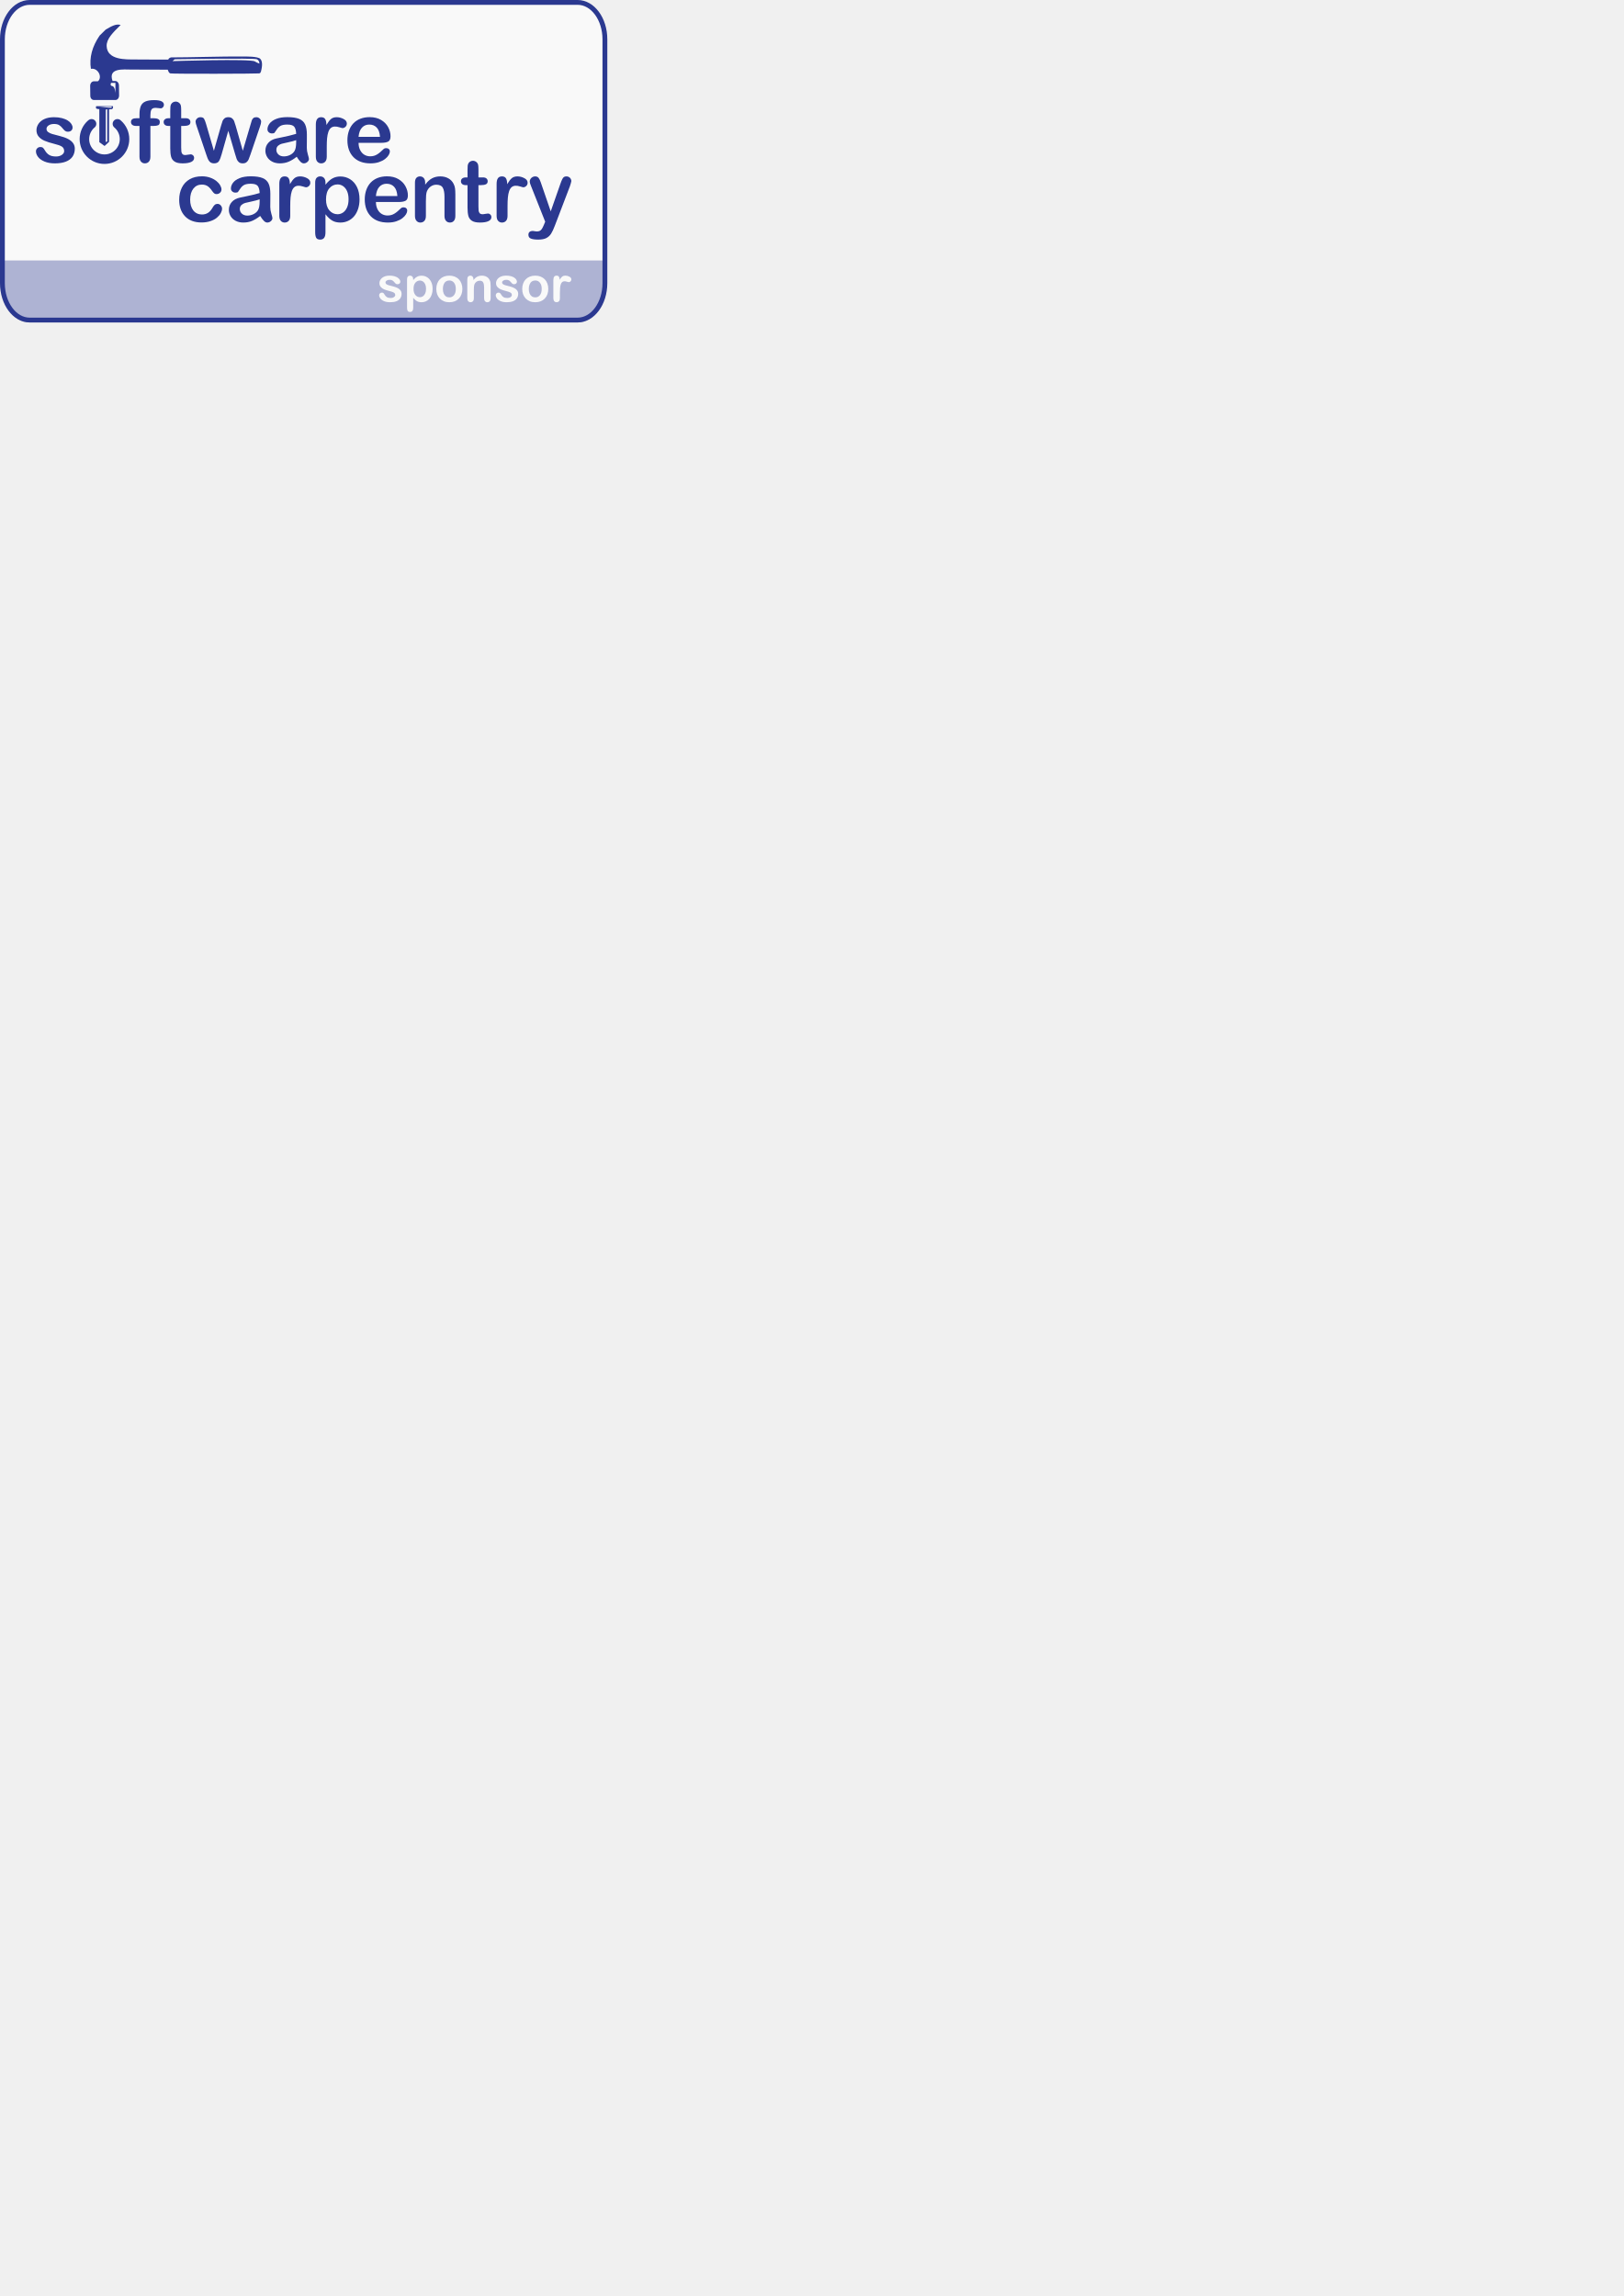
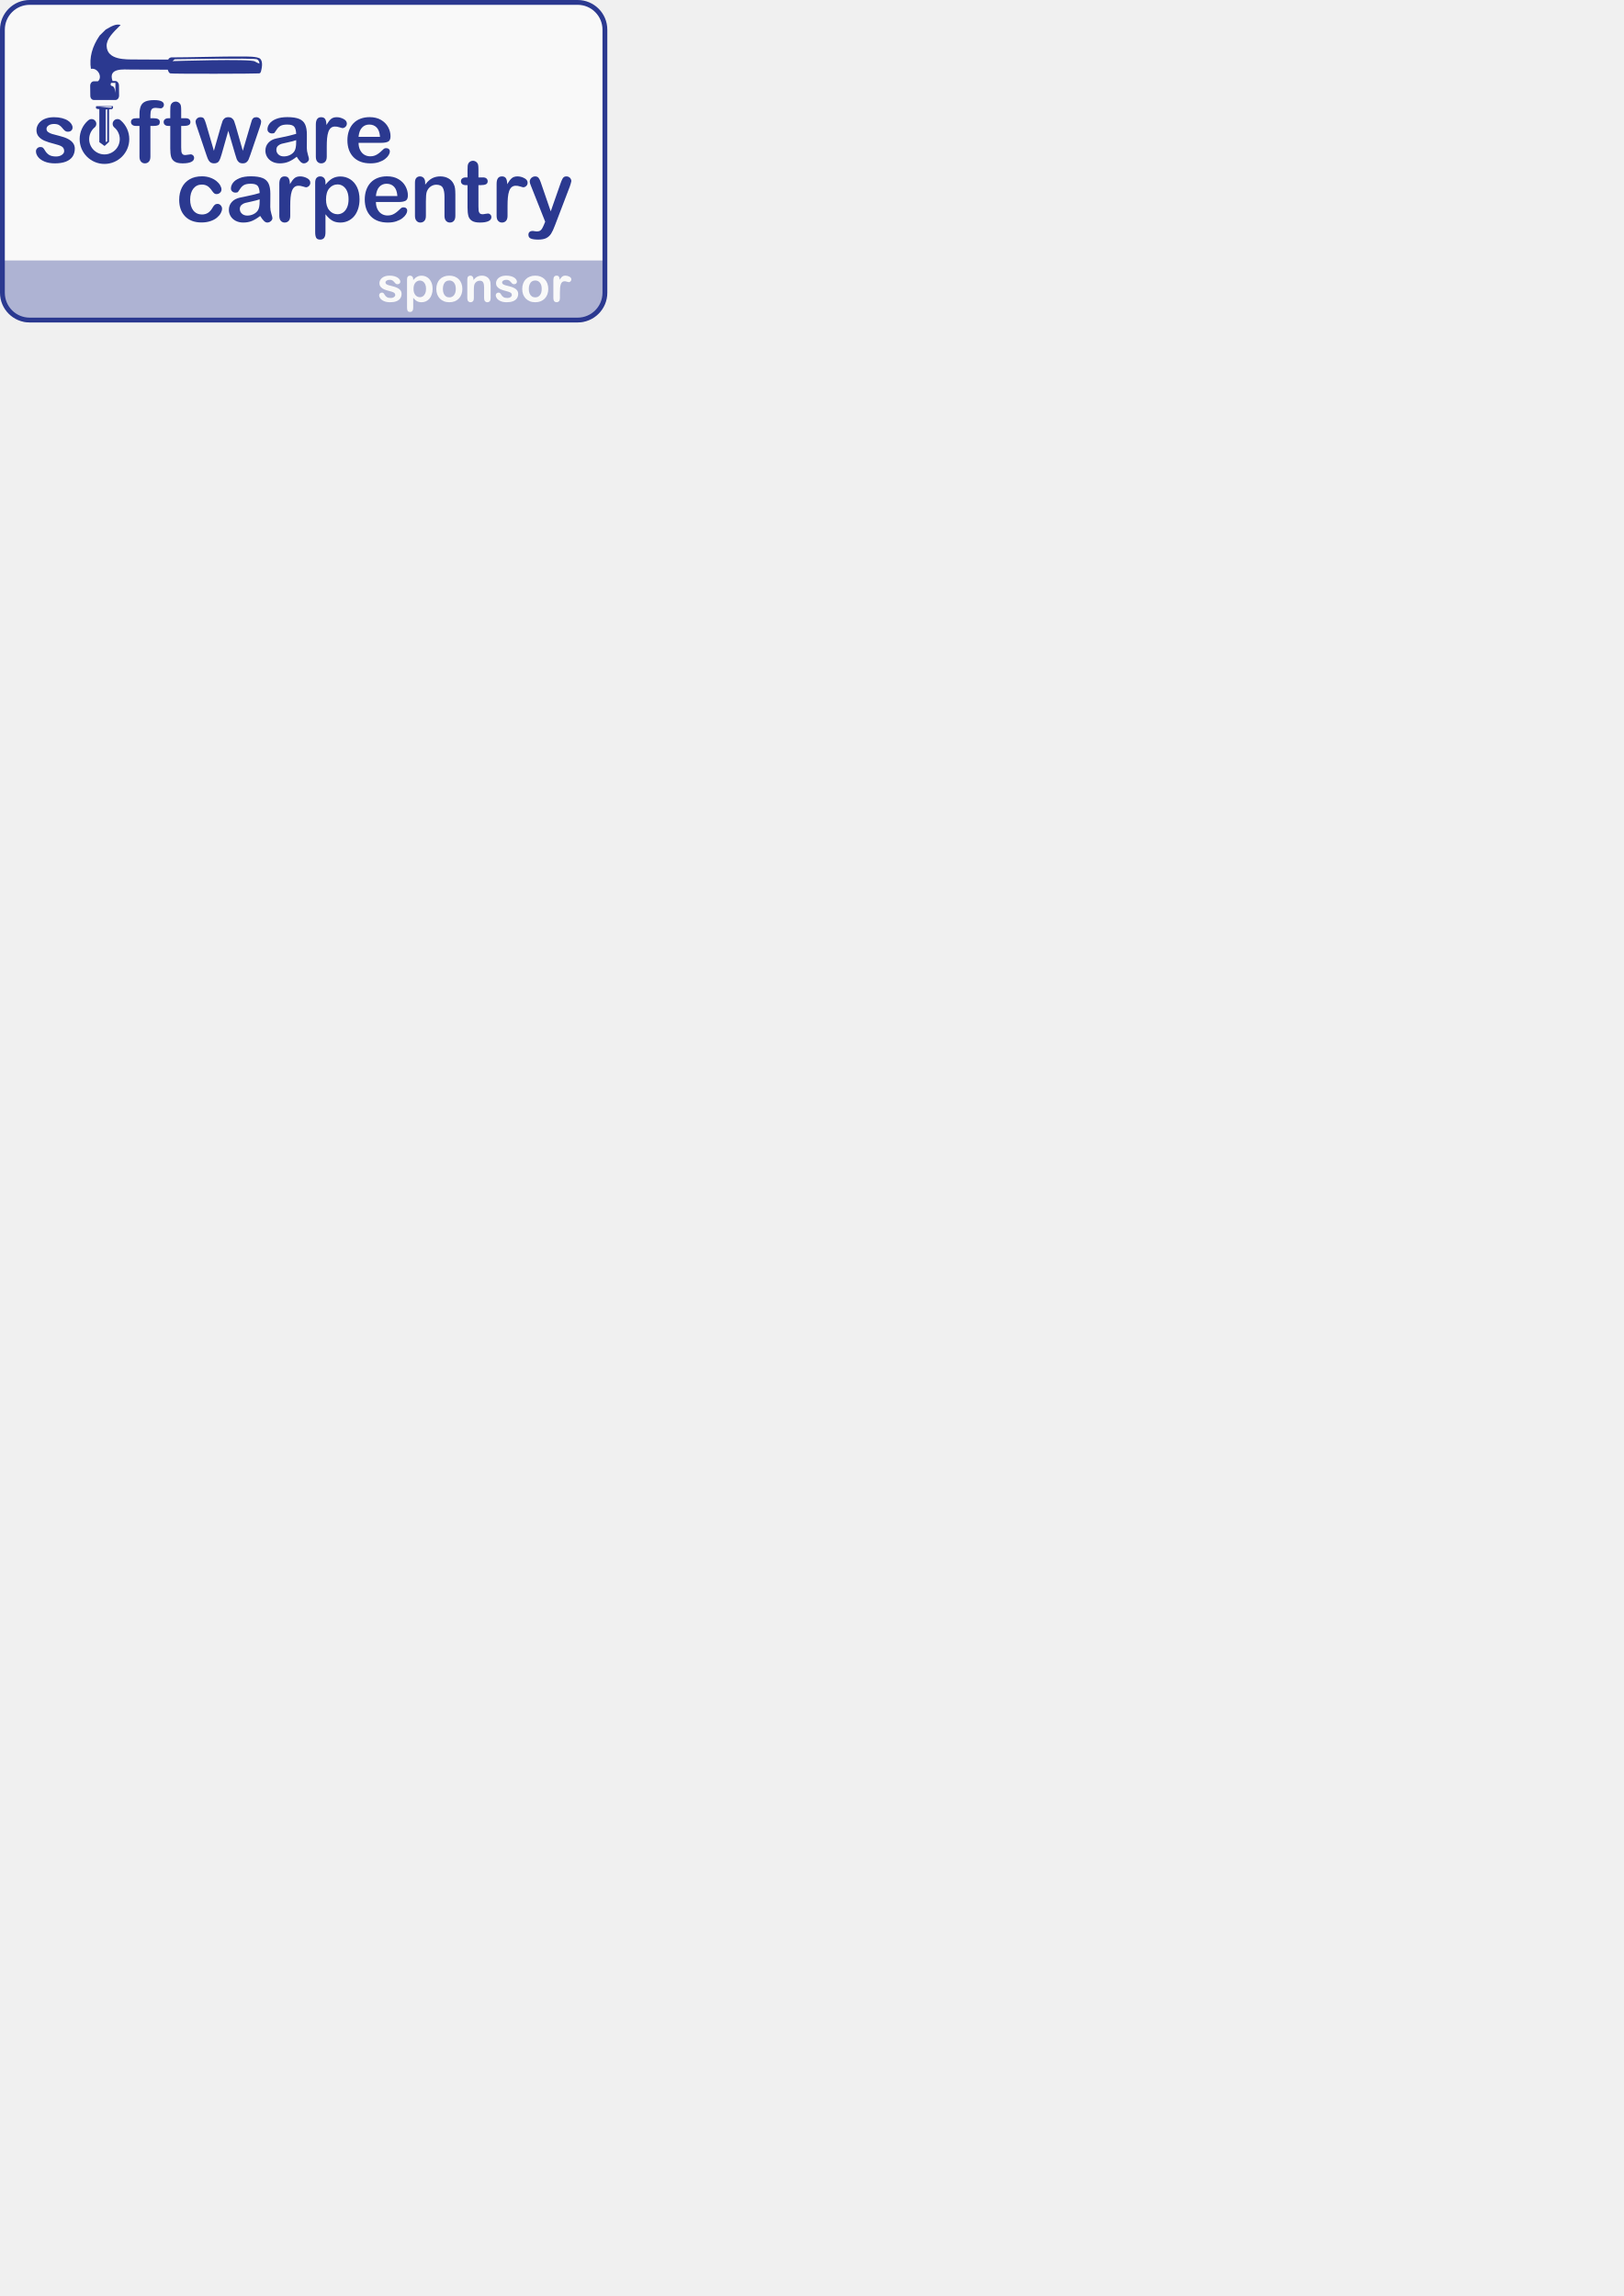
<svg xmlns="http://www.w3.org/2000/svg" width="210mm" height="297mm" viewBox="0 0 744.094 1052.362" id="svg3489" version="1.1">
  <defs id="defs3491">
    <clipPath clipPathUnits="userSpaceOnUse" id="clipPath4468">
      <rect ry="16.545" rx="12.5" y="31.191" x="2.053" height="142.446" width="276.125" id="rect4470" style="fill:#f9f9f9;fill-opacity:1;stroke:#2b3990;stroke-width:2.187;stroke-linejoin:round;stroke-miterlimit:4;stroke-dasharray:none;stroke-opacity:1" />
    </clipPath>
    <mask maskUnits="userSpaceOnUse" id="mask4199">
      <g id="g4201" transform="translate(0,-3.167791)">
        <rect style="fill:#ffffff;fill-opacity:1;stroke:none;stroke-width:2.481;stroke-miterlimit:4;stroke-dasharray:none" id="rect4203" width="275.831" height="29.519" x="1.24" y="118.281" />
        <g id="g4205" style="font-style:normal;font-weight:normal;font-size:22.5px;line-height:125%;font-family:Sans;letter-spacing:0px;word-spacing:0px;fill:#000000;fill-opacity:1;stroke:none;stroke-width:1px;stroke-linecap:butt;stroke-linejoin:miter;stroke-opacity:1">
          <path id="path4207" style="font-style:normal;font-variant:normal;font-weight:normal;font-stretch:normal;font-size:22.5px;font-family:'Arial Rounded MT Bold';-inkscape-font-specification:'Arial Rounded MT Bold, ';fill:#000000" d="m 184.038,134.61 q 0,1.241 -0.604,2.131 -0.604,0.879 -1.791,1.34 -1.176,0.45 -2.867,0.45 -1.615,0 -2.769,-0.494 -1.154,-0.494 -1.703,-1.23 -0.549,-0.747 -0.549,-1.494 0,-0.494 0.352,-0.846 0.352,-0.352 0.89,-0.352 0.472,0 0.725,0.231 0.253,0.231 0.483,0.648 0.461,0.802 1.099,1.198 0.648,0.396 1.758,0.396 0.901,0 1.472,-0.396 0.582,-0.406 0.582,-0.923 0,-0.791 -0.604,-1.154 -0.593,-0.363 -1.967,-0.692 -1.549,-0.385 -2.527,-0.802 -0.967,-0.428 -1.549,-1.121 -0.582,-0.692 -0.582,-1.703 0,-0.901 0.538,-1.703 0.538,-0.802 1.582,-1.274 1.055,-0.483 2.538,-0.483 1.165,0 2.087,0.242 0.934,0.242 1.549,0.648 0.626,0.406 0.945,0.901 0.33,0.494 0.33,0.967 0,0.516 -0.352,0.846 -0.341,0.33 -0.978,0.33 -0.461,0 -0.791,-0.264 -0.319,-0.264 -0.736,-0.791 -0.341,-0.439 -0.802,-0.703 -0.461,-0.264 -1.252,-0.264 -0.813,0 -1.351,0.352 -0.538,0.341 -0.538,0.857 0,0.472 0.396,0.78 0.396,0.297 1.066,0.494 0.67,0.198 1.846,0.483 1.395,0.341 2.274,0.813 0.89,0.472 1.34,1.121 0.461,0.637 0.461,1.461 z" />
          <path id="path4209" style="font-style:normal;font-variant:normal;font-weight:normal;font-stretch:normal;font-size:22.5px;font-family:'Arial Rounded MT Bold';-inkscape-font-specification:'Arial Rounded MT Bold, ';fill:#000000" d="m 189.366,128.019 0,0.363 q 0.846,-1.044 1.758,-1.527 0.912,-0.494 2.065,-0.494 1.384,0 2.549,0.714 1.165,0.714 1.835,2.087 0.681,1.373 0.681,3.252 0,1.384 -0.396,2.549 -0.385,1.154 -1.066,1.945 -0.681,0.78 -1.615,1.208 -0.923,0.417 -1.989,0.417 -1.285,0 -2.164,-0.516 -0.868,-0.516 -1.659,-1.516 l 0,4.504 q 0,1.978 -1.439,1.978 -0.846,0 -1.121,-0.516 -0.275,-0.505 -0.275,-1.483 l 0,-12.942 q 0,-0.857 0.374,-1.274 0.374,-0.428 1.022,-0.428 0.637,0 1.033,0.439 0.406,0.428 0.406,1.241 z m 5.878,4.362 q 0,-1.187 -0.363,-2.032 -0.363,-0.857 -1.011,-1.307 -0.637,-0.461 -1.417,-0.461 -1.241,0 -2.098,0.978 -0.846,0.978 -0.846,2.878 0,1.791 0.846,2.791 0.846,0.989 2.098,0.989 0.747,0 1.384,-0.428 0.637,-0.439 1.022,-1.307 0.385,-0.868 0.385,-2.098 z" />
          <path id="path4211" style="font-style:normal;font-variant:normal;font-weight:normal;font-stretch:normal;font-size:22.5px;font-family:'Arial Rounded MT Bold';-inkscape-font-specification:'Arial Rounded MT Bold, ';fill:#000000" d="m 211.888,132.435 q 0,1.34 -0.417,2.472 -0.417,1.132 -1.208,1.945 -0.791,0.813 -1.89,1.252 -1.099,0.428 -2.472,0.428 -1.362,0 -2.45,-0.439 -1.088,-0.439 -1.89,-1.252 -0.791,-0.824 -1.208,-1.934 -0.406,-1.121 -0.406,-2.472 0,-1.362 0.417,-2.494 0.417,-1.132 1.198,-1.934 0.78,-0.802 1.89,-1.23 1.11,-0.439 2.45,-0.439 1.362,0 2.472,0.439 1.11,0.439 1.901,1.252 0.791,0.813 1.198,1.934 0.417,1.121 0.417,2.472 z m -3.01,0 q 0,-1.835 -0.813,-2.856 -0.802,-1.022 -2.164,-1.022 -0.879,0 -1.549,0.461 -0.67,0.45 -1.033,1.34 -0.363,0.89 -0.363,2.076 0,1.176 0.352,2.054 0.363,0.879 1.022,1.351 0.67,0.461 1.571,0.461 1.362,0 2.164,-1.022 0.813,-1.033 0.813,-2.845 z" />
          <path id="path4213" style="font-style:normal;font-variant:normal;font-weight:normal;font-stretch:normal;font-size:22.5px;font-family:'Arial Rounded MT Bold';-inkscape-font-specification:'Arial Rounded MT Bold, ';fill:#000000" d="m 216.964,127.997 0,0.363 q 0.791,-1.044 1.725,-1.527 0.945,-0.494 2.164,-0.494 1.187,0 2.12,0.516 0.934,0.516 1.395,1.461 0.297,0.549 0.385,1.187 0.088,0.637 0.088,1.626 l 0,5.581 q 0,0.901 -0.417,1.362 -0.406,0.461 -1.066,0.461 -0.67,0 -1.088,-0.472 -0.417,-0.472 -0.417,-1.351 l 0,-4.999 q 0,-1.483 -0.417,-2.263 -0.406,-0.791 -1.637,-0.791 -0.802,0 -1.461,0.483 -0.659,0.472 -0.967,1.307 -0.22,0.67 -0.22,2.505 l 0,3.757 q 0,0.912 -0.428,1.373 -0.417,0.45 -1.088,0.45 -0.648,0 -1.066,-0.472 -0.417,-0.472 -0.417,-1.351 l 0,-8.668 q 0,-0.857 0.374,-1.274 0.374,-0.428 1.022,-0.428 0.396,0 0.714,0.187 0.319,0.187 0.505,0.56 0.198,0.374 0.198,0.912 z" />
          <path id="path4215" style="font-style:normal;font-variant:normal;font-weight:normal;font-stretch:normal;font-size:22.5px;font-family:'Arial Rounded MT Bold';-inkscape-font-specification:'Arial Rounded MT Bold, ';fill:#000000" d="m 237.475,134.61 q 0,1.241 -0.604,2.131 -0.604,0.879 -1.791,1.34 -1.176,0.45 -2.867,0.45 -1.615,0 -2.769,-0.494 -1.154,-0.494 -1.703,-1.23 -0.549,-0.747 -0.549,-1.494 0,-0.494 0.352,-0.846 0.352,-0.352 0.89,-0.352 0.472,0 0.725,0.231 0.253,0.231 0.483,0.648 0.461,0.802 1.099,1.198 0.648,0.396 1.758,0.396 0.901,0 1.472,-0.396 0.582,-0.406 0.582,-0.923 0,-0.791 -0.604,-1.154 -0.593,-0.363 -1.967,-0.692 -1.549,-0.385 -2.527,-0.802 -0.967,-0.428 -1.549,-1.121 -0.582,-0.692 -0.582,-1.703 0,-0.901 0.538,-1.703 0.538,-0.802 1.582,-1.274 1.055,-0.483 2.538,-0.483 1.165,0 2.087,0.242 0.934,0.242 1.549,0.648 0.626,0.406 0.945,0.901 0.33,0.494 0.33,0.967 0,0.516 -0.352,0.846 -0.341,0.33 -0.978,0.33 -0.461,0 -0.791,-0.264 -0.319,-0.264 -0.736,-0.791 -0.341,-0.439 -0.802,-0.703 -0.461,-0.264 -1.252,-0.264 -0.813,0 -1.351,0.352 -0.538,0.341 -0.538,0.857 0,0.472 0.396,0.78 0.396,0.297 1.066,0.494 0.67,0.198 1.846,0.483 1.395,0.341 2.274,0.813 0.89,0.472 1.34,1.121 0.461,0.637 0.461,1.461 z" />
          <path id="path4217" style="font-style:normal;font-variant:normal;font-weight:normal;font-stretch:normal;font-size:22.5px;font-family:'Arial Rounded MT Bold';-inkscape-font-specification:'Arial Rounded MT Bold, ';fill:#000000" d="m 251.263,132.435 q 0,1.34 -0.417,2.472 -0.417,1.132 -1.208,1.945 -0.791,0.813 -1.89,1.252 -1.099,0.428 -2.472,0.428 -1.362,0 -2.45,-0.439 -1.088,-0.439 -1.89,-1.252 -0.791,-0.824 -1.208,-1.934 -0.406,-1.121 -0.406,-2.472 0,-1.362 0.417,-2.494 0.417,-1.132 1.198,-1.934 0.78,-0.802 1.89,-1.23 1.11,-0.439 2.45,-0.439 1.362,0 2.472,0.439 1.11,0.439 1.901,1.252 0.791,0.813 1.198,1.934 0.417,1.121 0.417,2.472 z m -3.01,0 q 0,-1.835 -0.813,-2.856 -0.802,-1.022 -2.164,-1.022 -0.879,0 -1.549,0.461 -0.67,0.45 -1.033,1.34 -0.363,0.89 -0.363,2.076 0,1.176 0.352,2.054 0.363,0.879 1.022,1.351 0.67,0.461 1.571,0.461 1.362,0 2.164,-1.022 0.813,-1.033 0.813,-2.845 z" />
          <path id="path4219" style="font-style:normal;font-variant:normal;font-weight:normal;font-stretch:normal;font-size:22.5px;font-family:'Arial Rounded MT Bold';-inkscape-font-specification:'Arial Rounded MT Bold, ';fill:#000000" d="m 256.591,134.204 0,2.505 q 0,0.912 -0.428,1.373 -0.428,0.45 -1.088,0.45 -0.648,0 -1.066,-0.461 -0.417,-0.461 -0.417,-1.362 l 0,-8.35 q 0,-2.021 1.461,-2.021 0.747,0 1.077,0.472 0.33,0.472 0.363,1.395 0.538,-0.923 1.099,-1.395 0.571,-0.472 1.516,-0.472 0.945,0 1.835,0.472 0.89,0.472 0.89,1.252 0,0.549 -0.385,0.912 -0.374,0.352 -0.813,0.352 -0.165,0 -0.802,-0.198 -0.626,-0.209 -1.11,-0.209 -0.659,0 -1.077,0.352 -0.417,0.341 -0.648,1.022 -0.231,0.681 -0.319,1.626 -0.088,0.934 -0.088,2.285 z" />
        </g>
      </g>
    </mask>
  </defs>
  <g id="layer1">
-     <rect style="fill:#f9f9f9;fill-opacity:1;stroke:#2b3990;stroke-width:2.211;stroke-linejoin:round;stroke-miterlimit:4;stroke-dasharray:none;stroke-opacity:1" id="rect4560" width="276.101" height="145.59" x="1.105" y="1.105" rx="12.499" ry="16.91" />
+     <rect style="fill:#f9f9f9;fill-opacity:1;stroke:#2b3990;stroke-width:2.211;stroke-linejoin:round;stroke-miterlimit:4;stroke-dasharray:none;stroke-opacity:1" id="rect4560" width="276.101" height="145.59" x="1.105" y="1.105" rx="12.499" ry="12.5" />
    <g style="display:inline" transform="translate(-196.3498,-471.7872)" id="g3735">
      <path id="path3590" d="m 315.665,498.79 c -1.129,-1.229 -6.771,-1.1 -8.352,-1.115 -8.545,-0.075 -24.551,0.433 -32.525,0.419 -0.321,0 -1.429,0.542 -1.248,0.991 -5.668,0.001 -8.691,0.019 -15.544,-0.042 -3.702,-0.038 -12.561,0.405 -12.774,-6.146 -0.11,-3.271 2.878,-6.179 6.424,-9.679 -2.26,-0.697 -4.542,0.827 -6.821,2.101 -1.118,1.097 -1.873,1.838 -2.808,2.757 -3.465,5.07 -4.816,10.157 -4.001,15.266 3.125,-0.6 5.449,3.678 3.251,5.694 l -1.955,0.027 c -0.921,0.012 -1.656,0.958 -1.637,2.109 l 0.06,4.541 c 0.02,1.15 0.779,1.922 1.702,1.908 l 9.851,0 c 0.924,-0.01 1.656,-0.959 1.637,-2.107 l -0.062,-4.542 c -0.016,-1.152 -0.781,-2.074 -1.698,-2.058 l -1.234,0.019 c -2.169,-6.113 4.825,-5.302 8.785,-5.263 7.448,0.065 9.92,0.043 16.473,0.049 0.377,0.451 0.193,1.286 1.226,1.711 0.636,0.268 40.016,0.175 40.726,0 0.709,-0.166 0.52,-0.504 0.779,-0.762 0.332,-1.367 1.098,-4.401 -0.255,-5.878 z m -66.423,10.998 0,4.796 c 0,0 -0.134,-3.128 -1.422,-3.335 -1.289,-0.21 -0.56,-1.461 -0.56,-1.461 l 1.982,0 z m 65.979,-8.858 c 0,0 -1.146,-0.39 -2.086,-0.994 -2.019,-1.292 -37.732,-0.134 -37.732,-0.134 l 1.017,-0.853 c 0,0 36.401,-0.626 37.655,0 1.25,0.626 1.146,1.981 1.146,1.981 z" style="clip-rule:evenodd;fill:#2b3990;fill-rule:evenodd" />
      <g transform="translate(-193.0645,256.8147)" id="g3695">
        <path style="fill:#2b3990" d="m 422.657,286.751 c 0.688,-1.008 1.038,-2.24 1.038,-3.661 0,-0.93 -0.264,-1.772 -0.778,-2.499 -0.517,-0.731 -1.296,-1.376 -2.306,-1.916 -1.027,-0.547 -2.366,-1.025 -3.977,-1.418 -1.402,-0.34 -2.463,-0.62 -3.246,-0.848 -0.799,-0.238 -1.44,-0.543 -1.915,-0.904 -0.492,-0.375 -0.744,-0.868 -0.744,-1.461 0,-0.651 0.339,-1.197 1.007,-1.625 0.645,-0.417 1.467,-0.626 2.441,-0.626 0.943,0 1.707,0.162 2.262,0.481 0.554,0.313 1.04,0.742 1.45,1.267 0.479,0.606 0.911,1.065 1.28,1.37 0.354,0.286 0.793,0.431 1.297,0.431 0.709,0 1.26,-0.181 1.637,-0.542 0.383,-0.364 0.567,-0.817 0.567,-1.394 0,-0.523 -0.184,-1.069 -0.546,-1.626 -0.368,-0.558 -0.913,-1.079 -1.623,-1.542 -0.714,-0.468 -1.615,-0.844 -2.681,-1.121 -1.073,-0.281 -2.301,-0.422 -3.644,-0.422 -1.713,0 -3.191,0.279 -4.393,0.827 -1.199,0.547 -2.121,1.288 -2.735,2.204 -0.612,0.913 -0.921,1.894 -0.921,2.916 0,1.15 0.333,2.125 0.992,2.91 0.663,0.789 1.564,1.434 2.682,1.922 1.128,0.49 2.613,0.965 4.407,1.41 1.609,0.387 2.787,0.8 3.499,1.231 0.738,0.448 1.114,1.166 1.114,2.137 0,0.647 -0.36,1.226 -1.069,1.716 -0.691,0.482 -1.59,0.729 -2.67,0.729 -1.318,0 -2.376,-0.243 -3.145,-0.714 -0.768,-0.47 -1.434,-1.195 -1.985,-2.146 -0.259,-0.476 -0.538,-0.851 -0.821,-1.108 -0.27,-0.247 -0.666,-0.371 -1.188,-0.371 -0.6,0 -1.082,0.19 -1.469,0.577 -0.392,0.391 -0.58,0.848 -0.58,1.394 0,0.845 0.316,1.697 0.938,2.537 0.627,0.843 1.615,1.559 2.938,2.128 1.33,0.571 2.949,0.857 4.811,0.857 1.955,0 3.637,-0.266 5,-0.791 1.35,-0.523 2.384,-1.298 3.076,-2.309 z" id="path3697" />
        <path style="fill:#2b3990" d="m 460.055,260.862 c -1.709,0 -3.071,0.221 -4.049,0.654 -0.961,0.429 -1.654,1.121 -2.057,2.054 -0.406,0.951 -0.615,2.254 -0.615,3.876 l 0,1.713 -1.384,0 c -1.692,0 -2.513,0.574 -2.513,1.759 0,0.529 0.191,0.947 0.59,1.28 0.398,0.331 0.98,0.5 1.73,0.5 l 1.576,0 0,14.079 c 0,1.006 0.239,1.775 0.709,2.294 0.475,0.525 1.053,0.776 1.767,0.776 0.739,0 1.354,-0.258 1.823,-0.776 0.469,-0.519 0.709,-1.292 0.709,-2.294 l 0,-14.079 1.422,0 c 0.916,0 1.642,-0.116 2.158,-0.338 0.485,-0.209 0.722,-0.708 0.722,-1.521 0,-1.13 -0.942,-1.68 -2.88,-1.68 l -1.422,0 0,-1.386 c 0,-1.056 0.141,-1.883 0.416,-2.461 0.293,-0.603 0.95,-0.911 1.951,-0.911 0.353,0 0.789,0.042 1.294,0.117 0.493,0.076 0.843,0.114 1.04,0.114 0.403,0 0.745,-0.156 1.044,-0.481 0.302,-0.324 0.448,-0.703 0.448,-1.164 0.001,-1.411 -1.507,-2.125 -4.479,-2.125 z" id="path3699" />
        <path style="fill:#2b3990" d="m 478.371,287.357 c 0,-0.465 -0.161,-0.859 -0.475,-1.176 -0.318,-0.314 -0.664,-0.47 -1.057,-0.47 -0.283,0 -0.688,0.054 -1.207,0.159 -0.535,0.114 -0.967,0.171 -1.282,0.171 -0.601,0 -1.046,-0.159 -1.319,-0.457 -0.269,-0.299 -0.435,-0.687 -0.496,-1.156 -0.061,-0.445 -0.088,-1.089 -0.088,-1.915 l 0,-9.815 1.113,0 c 1.019,0 1.809,-0.138 2.344,-0.411 0.516,-0.26 0.768,-0.708 0.768,-1.369 0,-0.512 -0.184,-0.936 -0.546,-1.263 -0.366,-0.331 -0.909,-0.497 -1.62,-0.497 l -2.059,0 0,-3.72 c 0,-0.876 -0.048,-1.561 -0.143,-2.032 -0.09,-0.455 -0.301,-0.835 -0.646,-1.154 -0.514,-0.477 -1.094,-0.718 -1.725,-0.718 -0.448,0 -0.862,0.107 -1.227,0.32 -0.364,0.213 -0.647,0.491 -0.843,0.831 -0.194,0.331 -0.316,0.73 -0.356,1.19 -0.048,0.476 -0.068,1.147 -0.068,1.984 l 0,3.298 -0.709,0 c -0.761,0 -1.348,0.166 -1.74,0.497 -0.389,0.33 -0.579,0.746 -0.579,1.263 0,0.518 0.181,0.935 0.555,1.273 0.372,0.333 0.925,0.506 1.649,0.506 l 0.824,0 0,10.241 c 0,1.613 0.131,2.92 0.39,3.882 0.255,0.94 0.798,1.686 1.617,2.219 0.825,0.54 2.059,0.808 3.671,0.808 1.708,0 3.033,-0.223 3.936,-0.66 0.887,-0.427 1.318,-1.027 1.318,-1.829 z" id="path3701" />
        <path style="fill:#2b3990" d="m 504.193,285.788 4.305,-12.617 c 0.391,-1.073 0.59,-1.886 0.59,-2.406 0,-0.554 -0.221,-1.04 -0.653,-1.451 -0.438,-0.408 -0.96,-0.62 -1.55,-0.62 -0.596,0 -1.057,0.133 -1.364,0.401 -0.316,0.275 -0.542,0.596 -0.677,0.951 -0.139,0.368 -0.325,0.988 -0.555,1.833 l -3.602,12.199 -3.248,-11.369 c -0.32,-1.093 -0.571,-1.861 -0.748,-2.296 -0.171,-0.419 -0.472,-0.815 -0.898,-1.184 -0.417,-0.356 -1.01,-0.537 -1.758,-0.537 -0.736,0 -1.324,0.181 -1.74,0.537 -0.427,0.369 -0.718,0.752 -0.869,1.146 -0.161,0.411 -0.407,1.198 -0.74,2.333 l -3.25,11.372 -3.559,-12.201 c -0.344,-1.181 -0.668,-2.024 -0.971,-2.506 -0.282,-0.451 -0.842,-0.681 -1.663,-0.681 -0.617,0 -1.145,0.216 -1.569,0.638 -0.427,0.429 -0.636,0.896 -0.636,1.434 0,0.434 0.212,1.244 0.628,2.406 l 4.266,12.619 c 0.116,0.334 0.275,0.785 0.48,1.356 0.203,0.563 0.438,1.055 0.701,1.459 0.259,0.399 0.584,0.71 0.969,0.923 0.385,0.215 0.858,0.319 1.411,0.319 1.078,0 1.839,-0.343 2.263,-1.026 0.441,-0.715 0.859,-1.79 1.24,-3.197 l 3.037,-10.699 3.136,10.696 c 0.253,0.918 0.494,1.672 0.71,2.248 0.211,0.556 0.537,1.032 0.978,1.413 0.431,0.378 1.034,0.565 1.795,0.565 0.736,0 1.321,-0.175 1.74,-0.53 0.423,-0.356 0.739,-0.767 0.938,-1.226 0.203,-0.467 0.494,-1.242 0.863,-2.302 z" id="path3703" />
        <path style="fill:#2b3990" d="m 530.508,285.803 c -0.33,-1.084 -0.498,-2.135 -0.498,-3.137 0.012,-1.054 0.021,-2.015 0.028,-2.873 0.007,-0.864 0.01,-1.91 0.01,-3.145 0,-1.925 -0.27,-3.491 -0.809,-4.653 -0.53,-1.148 -1.451,-1.997 -2.739,-2.532 -1.299,-0.534 -3.12,-0.806 -5.408,-0.806 -2.047,0 -3.776,0.28 -5.142,0.837 -1.363,0.555 -2.374,1.27 -3.012,2.12 -0.637,0.847 -0.958,1.729 -0.958,2.622 0,0.559 0.197,1 0.602,1.358 0.402,0.357 0.891,0.536 1.447,0.536 0.614,0 1.012,-0.103 1.184,-0.309 0.194,-0.235 0.537,-0.725 1.014,-1.463 0.492,-0.76 1.094,-1.34 1.781,-1.721 0.693,-0.381 1.732,-0.575 3.084,-0.575 1.59,0 2.66,0.346 3.181,1.024 0.509,0.668 0.8,1.721 0.865,3.129 l 0.005,0.104 -0.1,0.029 c -1.078,0.313 -2.115,0.589 -3.082,0.822 -0.941,0.224 -2.088,0.476 -3.409,0.743 -1.399,0.286 -2.167,0.448 -2.486,0.521 -1.562,0.336 -2.804,1.013 -3.694,2.005 -0.887,0.986 -1.338,2.198 -1.338,3.6 0,1.037 0.273,2.013 0.812,2.904 0.537,0.889 1.314,1.603 2.312,2.119 0.999,0.523 2.179,0.786 3.501,0.786 1.453,0 2.785,-0.245 3.951,-0.73 1.178,-0.492 2.41,-1.235 3.665,-2.209 l 0.115,-0.092 0.077,0.124 c 0.581,0.949 1.139,1.684 1.657,2.182 0.499,0.481 1.007,0.726 1.51,0.726 0.606,0 1.159,-0.211 1.643,-0.634 0.482,-0.419 0.718,-0.871 0.718,-1.376 -10e-4,-0.297 -0.164,-0.978 -0.487,-2.036 z m -5.37,-5.662 c 0,1.841 -0.246,3.189 -0.731,4.002 -0.422,0.736 -1.092,1.346 -1.992,1.814 -0.895,0.465 -1.886,0.699 -2.943,0.699 -1.006,0 -1.834,-0.293 -2.461,-0.874 -0.631,-0.583 -0.949,-1.3 -0.949,-2.129 0,-0.809 0.275,-1.451 0.818,-1.906 0.527,-0.439 1.088,-0.741 1.672,-0.89 0.564,-0.152 1.595,-0.382 3.064,-0.699 1.464,-0.314 2.591,-0.613 3.348,-0.894 l 0.175,-0.065 0,0.942 z" id="path3705" />
        <path style="fill:#2b3990" d="m 546.867,269.51 c -1.017,-0.543 -2.082,-0.816 -3.161,-0.816 -1.069,0 -1.934,0.27 -2.569,0.799 -0.648,0.544 -1.29,1.357 -1.91,2.418 l -0.225,0.387 -0.018,-0.448 c -0.037,-1.051 -0.243,-1.851 -0.612,-2.379 -0.358,-0.517 -0.96,-0.777 -1.786,-0.777 -1.639,0 -2.435,1.118 -2.435,3.422 l 0,14.662 c 0,1.016 0.237,1.791 0.702,2.305 0.458,0.508 1.055,0.766 1.773,0.766 0.73,0 1.34,-0.254 1.814,-0.759 0.477,-0.505 0.719,-1.281 0.719,-2.312 l 0,-4.399 c 0,-1.581 0.051,-2.938 0.15,-4.037 0.106,-1.101 0.295,-2.065 0.57,-2.875 0.275,-0.815 0.671,-1.443 1.178,-1.862 0.879,-0.729 2.176,-0.851 3.973,-0.274 0.902,0.291 1.236,0.354 1.358,0.354 0.478,0 0.93,-0.201 1.349,-0.594 0.42,-0.396 0.623,-0.884 0.623,-1.495 10e-4,-0.872 -0.485,-1.553 -1.493,-2.086 z" id="path3707" />
        <path style="fill:#2b3990" d="m 567.531,286.046 c 0.359,-0.614 0.541,-1.158 0.541,-1.605 0,-0.504 -0.148,-0.882 -0.457,-1.152 -0.307,-0.275 -0.721,-0.416 -1.226,-0.416 -0.468,0 -0.827,0.108 -1.072,0.319 -0.664,0.623 -1.19,1.103 -1.601,1.465 -0.411,0.362 -0.871,0.703 -1.365,1.026 -0.498,0.317 -1.02,0.558 -1.551,0.708 -0.528,0.151 -1.119,0.226 -1.76,0.226 -0.959,0 -1.85,-0.238 -2.645,-0.713 -0.796,-0.472 -1.443,-1.187 -1.92,-2.114 -0.477,-0.929 -0.726,-2.012 -0.738,-3.223 l -0.002,-0.132 10.436,0 c 1.348,0 2.405,-0.19 3.145,-0.574 0.707,-0.366 1.066,-1.193 1.066,-2.459 0,-1.396 -0.365,-2.796 -1.084,-4.145 -0.719,-1.347 -1.816,-2.465 -3.261,-3.318 -1.443,-0.851 -3.204,-1.28 -5.229,-1.28 -1.559,0 -2.997,0.252 -4.275,0.75 -1.272,0.499 -2.359,1.223 -3.232,2.156 -0.87,0.936 -1.543,2.074 -1.997,3.381 -0.457,1.313 -0.687,2.755 -0.687,4.287 0,3.255 0.936,5.869 2.778,7.765 1.845,1.894 4.467,2.851 7.8,2.851 1.457,0 2.765,-0.188 3.883,-0.57 1.121,-0.379 2.062,-0.861 2.799,-1.438 0.733,-0.571 1.291,-1.174 1.654,-1.795 z m -13.793,-8.485 c 0.184,-1.795 0.71,-3.173 1.569,-4.099 0.864,-0.929 1.983,-1.4 3.327,-1.4 1.406,0 2.557,0.463 3.423,1.381 0.858,0.91 1.36,2.299 1.489,4.121 l 0.012,0.14 -9.832,0 0.012,-0.143 z" id="path3709" />
        <path style="fill:#2b3990" d="m 490.607,312.629 c 0.383,-0.723 0.572,-1.41 0.572,-2.042 0,-0.52 -0.201,-1.017 -0.603,-1.479 -0.399,-0.457 -0.903,-0.688 -1.503,-0.688 -0.504,0 -0.936,0.156 -1.283,0.468 -0.36,0.324 -0.701,0.781 -1.014,1.353 -0.592,1.022 -1.277,1.793 -2.043,2.286 -0.767,0.5 -1.703,0.756 -2.781,0.756 -0.8,0 -1.545,-0.157 -2.213,-0.468 -0.674,-0.311 -1.255,-0.771 -1.727,-1.367 -0.475,-0.597 -0.836,-1.327 -1.086,-2.168 -0.246,-0.834 -0.371,-1.766 -0.371,-2.765 0,-2.132 0.49,-3.835 1.455,-5.07 0.975,-1.243 2.275,-1.87 3.866,-1.87 1.103,0 2.026,0.256 2.745,0.756 0.711,0.497 1.398,1.25 2.052,2.236 0.349,0.486 0.668,0.842 0.946,1.056 0.265,0.208 0.604,0.313 1.01,0.313 0.63,0 1.176,-0.213 1.617,-0.621 0.447,-0.414 0.663,-0.908 0.663,-1.508 0,-0.592 -0.204,-1.241 -0.61,-1.932 -0.406,-0.695 -1.004,-1.361 -1.782,-1.979 -0.773,-0.617 -1.735,-1.131 -2.854,-1.523 -1.119,-0.39 -2.366,-0.589 -3.711,-0.589 -2.166,0 -4.052,0.451 -5.607,1.341 -1.551,0.889 -2.756,2.165 -3.573,3.797 -0.825,1.633 -1.242,3.541 -1.242,5.668 0,3.145 0.911,5.676 2.704,7.543 1.791,1.861 4.322,2.807 7.527,2.807 1.505,0 2.881,-0.207 4.087,-0.613 1.2,-0.402 2.208,-0.944 2.997,-1.605 0.79,-0.663 1.383,-1.37 1.762,-2.093 z" id="path3711" />
        <path style="fill:#2b3990" d="m 513.766,312.93 c -0.33,-1.082 -0.497,-2.134 -0.497,-3.137 0.015,-1.054 0.022,-2.014 0.03,-2.873 0.007,-0.863 0.01,-1.91 0.01,-3.145 0,-1.93 -0.271,-3.491 -0.809,-4.653 -0.53,-1.147 -1.451,-1.997 -2.736,-2.532 -1.305,-0.535 -3.123,-0.806 -5.412,-0.806 -2.047,0 -3.774,0.28 -5.142,0.837 -1.362,0.554 -2.375,1.27 -3.013,2.121 -0.635,0.847 -0.957,1.729 -0.957,2.621 0,0.559 0.195,1 0.602,1.357 0.411,0.361 0.885,0.537 1.448,0.537 0.614,0 1.011,-0.104 1.183,-0.31 0.197,-0.236 0.539,-0.728 1.014,-1.461 0.493,-0.762 1.093,-1.343 1.78,-1.724 0.696,-0.381 1.733,-0.574 3.085,-0.574 1.591,0 2.661,0.346 3.18,1.023 0.51,0.666 0.802,1.719 0.865,3.129 l 0.007,0.104 -0.099,0.029 c -1.086,0.313 -2.121,0.591 -3.085,0.821 -0.934,0.223 -2.081,0.477 -3.408,0.743 -1.397,0.286 -2.166,0.448 -2.487,0.521 -1.561,0.338 -2.804,1.014 -3.693,2.006 -0.888,0.986 -1.336,2.197 -1.336,3.6 0,1.037 0.272,2.013 0.811,2.904 0.536,0.889 1.314,1.6 2.312,2.119 1,0.523 2.178,0.785 3.499,0.785 1.456,0 2.787,-0.244 3.954,-0.73 1.178,-0.492 2.409,-1.232 3.667,-2.209 l 0.112,-0.093 0.075,0.124 c 0.582,0.949 1.141,1.684 1.658,2.182 0.499,0.482 1.009,0.727 1.512,0.727 0.605,0 1.16,-0.211 1.642,-0.634 0.483,-0.419 0.717,-0.871 0.717,-1.376 -0.002,-0.29 -0.165,-0.976 -0.489,-2.033 z m -5.37,-5.662 c 0,1.84 -0.244,3.186 -0.731,4.002 -0.421,0.737 -1.092,1.346 -1.991,1.814 -0.894,0.465 -1.883,0.698 -2.943,0.698 -1.007,0 -1.833,-0.294 -2.463,-0.874 -0.629,-0.582 -0.949,-1.299 -0.949,-2.128 0,-0.81 0.276,-1.451 0.819,-1.907 0.526,-0.439 1.089,-0.74 1.672,-0.89 0.565,-0.151 1.595,-0.382 3.065,-0.698 1.463,-0.313 2.59,-0.613 3.349,-0.895 l 0.173,-0.064 0,0.942 z" id="path3713" />
        <path style="fill:#2b3990" d="m 530.128,296.637 c -1.017,-0.543 -2.081,-0.816 -3.161,-0.816 -1.07,0 -1.934,0.27 -2.569,0.799 -0.648,0.546 -1.292,1.357 -1.909,2.418 l -0.227,0.389 -0.016,-0.449 c -0.037,-1.051 -0.244,-1.852 -0.613,-2.379 -0.357,-0.517 -0.96,-0.777 -1.785,-0.777 -1.638,0 -2.436,1.118 -2.436,3.422 l 0,14.662 c 0,1.016 0.237,1.794 0.701,2.305 0.466,0.518 1.046,0.766 1.773,0.766 0.731,0 1.342,-0.254 1.816,-0.758 0.475,-0.506 0.717,-1.282 0.717,-2.312 l 0,-4.398 c 0,-1.59 0.053,-2.944 0.154,-4.037 0.103,-1.1 0.294,-2.065 0.566,-2.875 0.277,-0.815 0.674,-1.443 1.178,-1.862 0.877,-0.729 2.178,-0.851 3.971,-0.274 0.905,0.291 1.239,0.354 1.361,0.354 0.476,0 0.932,-0.2 1.35,-0.595 0.418,-0.397 0.622,-0.889 0.622,-1.494 10e-4,-0.875 -0.486,-1.556 -1.493,-2.089 z" id="path3715" />
        <path style="fill:#2b3990" d="m 551.644,314.155 c 0.782,-0.905 1.406,-2.038 1.856,-3.372 0.448,-1.336 0.677,-2.825 0.677,-4.424 0,-2.165 -0.396,-4.068 -1.175,-5.656 -0.776,-1.576 -1.846,-2.79 -3.182,-3.609 -1.338,-0.819 -2.822,-1.235 -4.406,-1.235 -1.324,0 -2.524,0.286 -3.568,0.845 -1.046,0.562 -2.07,1.456 -3.047,2.659 l -0.23,0.284 0,-1.004 c 0,-0.914 -0.225,-1.621 -0.669,-2.102 -0.443,-0.477 -1.023,-0.721 -1.728,-0.721 -0.72,0 -1.287,0.235 -1.699,0.699 -0.412,0.468 -0.621,1.196 -0.621,2.163 l 0,22.725 c 0,1.121 0.156,1.982 0.467,2.553 0.297,0.559 0.904,0.83 1.854,0.83 1.613,0 2.396,-1.094 2.396,-3.343 l 0,-8.282 0.23,0.294 c 0.914,1.154 1.887,2.038 2.891,2.631 0.994,0.587 2.25,0.886 3.725,0.886 1.222,0 2.38,-0.244 3.445,-0.73 1.066,-0.484 2.001,-1.191 2.784,-2.091 z m -3.18,-4.116 c -0.459,1.033 -1.076,1.821 -1.841,2.342 -0.765,0.52 -1.606,0.787 -2.503,0.787 -1.501,0 -2.775,-0.606 -3.784,-1.795 -1.006,-1.182 -1.518,-2.855 -1.518,-4.975 0,-2.247 0.514,-3.978 1.525,-5.14 1.021,-1.17 2.289,-1.759 3.776,-1.759 0.937,0 1.804,0.273 2.571,0.822 0.771,0.545 1.379,1.336 1.811,2.353 0.432,1.007 0.647,2.226 0.647,3.629 10e-4,1.45 -0.229,2.709 -0.684,3.736 z" id="path3717" />
        <path style="fill:#2b3990" d="m 575.488,313.172 c 0.358,-0.613 0.541,-1.156 0.541,-1.604 0,-0.505 -0.15,-0.882 -0.459,-1.151 -0.311,-0.278 -0.713,-0.416 -1.225,-0.416 -0.468,0 -0.828,0.107 -1.074,0.318 -0.662,0.623 -1.188,1.104 -1.6,1.465 -0.413,0.363 -0.873,0.708 -1.365,1.026 -0.498,0.317 -1.018,0.558 -1.549,0.708 -0.527,0.15 -1.121,0.225 -1.764,0.225 -0.957,0 -1.848,-0.237 -2.642,-0.712 -0.798,-0.472 -1.443,-1.187 -1.919,-2.114 -0.477,-0.93 -0.727,-2.012 -0.738,-3.224 l -0.002,-0.132 10.432,0 c 1.351,0 2.405,-0.189 3.146,-0.574 0.708,-0.365 1.068,-1.192 1.068,-2.459 0,-1.396 -0.365,-2.795 -1.085,-4.145 -0.719,-1.354 -1.815,-2.465 -3.262,-3.318 -1.441,-0.851 -3.201,-1.28 -5.229,-1.28 -1.559,0 -2.998,0.252 -4.274,0.75 -1.272,0.499 -2.358,1.223 -3.232,2.157 -0.87,0.936 -1.542,2.072 -1.999,3.381 -0.455,1.312 -0.688,2.755 -0.688,4.287 0,3.254 0.936,5.868 2.781,7.764 1.842,1.895 4.467,2.852 7.796,2.852 1.459,0 2.767,-0.188 3.888,-0.57 1.122,-0.379 2.062,-0.861 2.797,-1.438 0.734,-0.569 1.292,-1.175 1.657,-1.796 z m -13.793,-8.484 c 0.181,-1.795 0.709,-3.173 1.569,-4.098 0.862,-0.93 1.981,-1.4 3.325,-1.4 1.406,0 2.56,0.463 3.423,1.381 0.858,0.909 1.36,2.299 1.492,4.121 l 0.009,0.139 -9.833,0 0.015,-0.143 z" id="path3719" />
        <path style="fill:#2b3990" d="m 598.09,304.104 c 0,-1.146 -0.053,-2.099 -0.152,-2.84 -0.101,-0.726 -0.325,-1.412 -0.661,-2.037 -0.529,-1.082 -1.333,-1.926 -2.401,-2.515 -1.068,-0.589 -2.299,-0.891 -3.658,-0.891 -1.4,0 -2.656,0.285 -3.729,0.845 -1.079,0.561 -2.087,1.454 -2.997,2.654 l -0.234,0.312 0,-1.026 c 0,-0.606 -0.107,-1.123 -0.323,-1.54 -0.212,-0.414 -0.497,-0.729 -0.845,-0.933 -0.355,-0.206 -0.755,-0.311 -1.19,-0.311 -0.716,0 -1.288,0.235 -1.696,0.699 -0.413,0.468 -0.624,1.196 -0.624,2.163 l 0,15.223 c 0,0.99 0.235,1.763 0.701,2.286 0.46,0.522 1.058,0.784 1.772,0.784 0.744,0 1.358,-0.254 1.826,-0.758 0.469,-0.504 0.708,-1.282 0.708,-2.312 l 0,-6.6 c 0,-2.184 0.128,-3.636 0.392,-4.438 0.369,-1.004 0.955,-1.799 1.746,-2.373 0.791,-0.572 1.68,-0.862 2.641,-0.862 1.486,0 2.494,0.487 3.002,1.446 0.49,0.938 0.738,2.297 0.738,4.048 l 0,8.778 c 0,0.99 0.235,1.763 0.699,2.286 0.463,0.522 1.07,0.784 1.812,0.784 0.74,0 1.324,-0.248 1.784,-0.766 0.459,-0.514 0.69,-1.289 0.69,-2.305 l 0,-9.801 z" id="path3721" />
        <path style="fill:#2b3990" d="m 614.598,314.484 c 0,-0.472 -0.156,-0.855 -0.475,-1.174 -0.316,-0.317 -0.662,-0.473 -1.055,-0.473 -0.283,0 -0.689,0.053 -1.209,0.158 -0.541,0.115 -0.962,0.172 -1.279,0.172 -0.602,0 -1.047,-0.159 -1.322,-0.457 -0.268,-0.299 -0.435,-0.685 -0.498,-1.156 -0.056,-0.45 -0.086,-1.098 -0.086,-1.914 l 0,-9.815 1.115,0 c 1.02,0 1.807,-0.138 2.344,-0.411 0.516,-0.26 0.768,-0.707 0.768,-1.369 0,-0.512 -0.184,-0.936 -0.545,-1.262 -0.366,-0.331 -0.913,-0.497 -1.623,-0.497 l -2.059,0 0,-3.72 c 0,-0.88 -0.047,-1.562 -0.143,-2.028 -0.09,-0.451 -0.306,-0.838 -0.646,-1.158 -0.51,-0.476 -1.09,-0.718 -1.723,-0.718 -0.45,0 -0.863,0.107 -1.227,0.32 -0.364,0.213 -0.647,0.491 -0.841,0.832 -0.196,0.33 -0.316,0.73 -0.362,1.19 -0.042,0.476 -0.064,1.147 -0.064,1.984 l 0,3.298 -0.709,0 c -0.763,0 -1.348,0.166 -1.742,0.497 -0.39,0.33 -0.578,0.747 -0.578,1.262 0,0.519 0.182,0.936 0.555,1.274 0.37,0.333 0.926,0.506 1.65,0.506 l 0.824,0 0,10.241 c 0,1.613 0.13,2.92 0.392,3.883 0.253,0.939 0.796,1.686 1.614,2.218 0.824,0.54 2.062,0.808 3.672,0.808 1.709,0 3.033,-0.223 3.938,-0.66 0.883,-0.429 1.314,-1.03 1.314,-1.831 z" id="path3723" />
        <path style="fill:#2b3990" d="m 629.715,296.637 c -1.02,-0.543 -2.083,-0.816 -3.162,-0.816 -1.068,0 -1.934,0.27 -2.57,0.799 -0.65,0.546 -1.293,1.357 -1.908,2.418 l -0.229,0.389 -0.016,-0.449 c -0.037,-1.051 -0.241,-1.852 -0.614,-2.379 -0.356,-0.517 -0.956,-0.777 -1.782,-0.777 -1.641,0 -2.437,1.118 -2.437,3.422 l 0,14.662 c 0,1.016 0.235,1.794 0.7,2.305 0.465,0.518 1.045,0.766 1.775,0.766 0.729,0 1.341,-0.254 1.815,-0.758 0.475,-0.506 0.718,-1.282 0.718,-2.312 l 0,-4.398 c 0,-1.59 0.051,-2.944 0.154,-4.037 0.102,-1.1 0.293,-2.065 0.564,-2.875 0.277,-0.815 0.675,-1.443 1.178,-1.862 0.881,-0.729 2.18,-0.851 3.973,-0.274 0.903,0.291 1.238,0.354 1.36,0.354 0.475,0 0.93,-0.2 1.349,-0.595 0.418,-0.397 0.623,-0.889 0.623,-1.494 10e-4,-0.875 -0.487,-1.556 -1.491,-2.089 z" id="path3725" />
        <path style="fill:#2b3990" d="m 641.982,322.054 c 0.56,-0.889 1.141,-2.137 1.725,-3.701 l 6.868,-17.982 c 0.171,-0.47 0.31,-0.915 0.422,-1.353 0.112,-0.441 0.194,-0.791 0.249,-1.039 -0.005,-0.349 -0.098,-0.707 -0.288,-1.046 -0.185,-0.34 -0.453,-0.614 -0.798,-0.81 -0.345,-0.2 -0.71,-0.302 -1.083,-0.302 -0.527,0 -0.935,0.089 -1.213,0.27 -0.281,0.179 -0.554,0.539 -0.812,1.064 -0.266,0.549 -0.572,1.317 -0.902,2.283 l -4.347,12.41 -4.579,-13.316 c -0.292,-0.887 -0.631,-1.571 -1,-2.034 -0.364,-0.457 -0.892,-0.677 -1.615,-0.677 -0.414,0 -0.82,0.113 -1.201,0.331 -0.383,0.219 -0.689,0.514 -0.908,0.879 -0.219,0.364 -0.328,0.763 -0.328,1.187 0,0.407 0.199,1.076 0.586,1.996 l 6.504,16.374 -0.501,1.226 c -0.364,0.867 -0.688,1.531 -0.965,1.979 -0.288,0.46 -0.622,0.789 -0.988,0.982 -0.367,0.188 -0.866,0.281 -1.485,0.281 -0.255,0 -0.557,-0.037 -0.9,-0.116 -0.262,-0.078 -0.53,-0.113 -0.799,-0.113 -0.686,0 -1.205,0.156 -1.544,0.46 -0.339,0.302 -0.506,0.729 -0.506,1.301 0,0.836 0.353,1.396 1.079,1.713 0.749,0.326 1.9,0.49 3.422,0.49 1.553,0 2.801,-0.236 3.713,-0.706 0.904,-0.474 1.643,-1.155 2.194,-2.031 z" id="path3727" />
        <g id="g3729">
          <path style="fill:#2b3990" d="m 433.483,263.627 c 0,0 -0.241,0.784 0,1.045 0.239,0.26 1.446,0.343 1.446,0.343 l 0,15.129 2.412,1.738 2.051,-1.914 0,-14.821 0.604,-0.133 c 0.967,0.26 1.206,-0.604 1.206,-0.604 l 0,-0.784 -7.719,0 z m 5.065,16.169 -0.681,0.262 0,-14.823 0.681,-0.221 0,14.782 z m 1.81,-15.427 c -0.723,0.042 -5.309,-0.48 -5.309,-0.48 l 5.309,0 c 0,0 0.724,0.433 0,0.48 z" id="path3731" />
          <path style="clip-rule:evenodd;fill:#2b3990;fill-rule:evenodd" d="m 444.807,270.206 -0.001,0.002 -0.057,-0.038 c -0.411,-0.402 -0.949,-0.623 -1.521,-0.623 -1.204,0 -2.187,0.984 -2.187,2.188 0,0.57 0.221,1.109 0.62,1.521 l 0.039,0.042 c 0.072,0.067 0.147,0.136 0.234,0.193 1.505,1.338 2.365,3.249 2.365,5.245 0,3.864 -3.146,7.012 -7.012,7.012 -3.867,0 -7.01,-3.148 -7.01,-7.012 0,-1.961 0.834,-3.848 2.291,-5.175 0.617,-0.415 0.983,-1.095 0.983,-1.826 0,-1.203 -0.981,-2.188 -2.185,-2.188 -0.575,0 -1.12,0.225 -1.529,0.628 l -0.05,0.049 -0.021,-0.02 c -2.448,2.162 -3.852,5.27 -3.852,8.53 0,6.271 5.102,11.376 11.371,11.376 6.269,0 11.373,-5.105 11.373,-11.376 0.004,-3.26 -1.4,-6.366 -3.851,-8.528 z" id="path3733" />
        </g>
      </g>
    </g>
    <g id="g4478" mask="url(#mask4199)" transform="translate(0,3.167794)" style="fill:#2b3990;fill-opacity:0.36">
      <rect transform="translate(-0.9599991,-29.00447)" clip-path="url(#clipPath4468)" mask="none" y="145.211" x="2.2" height="29.519" width="275.831" id="rect4158" style="fill:#2b3990;fill-opacity:0.36;stroke:none;stroke-width:2.481;stroke-miterlimit:4;stroke-dasharray:none" />
    </g>
  </g>
</svg>
